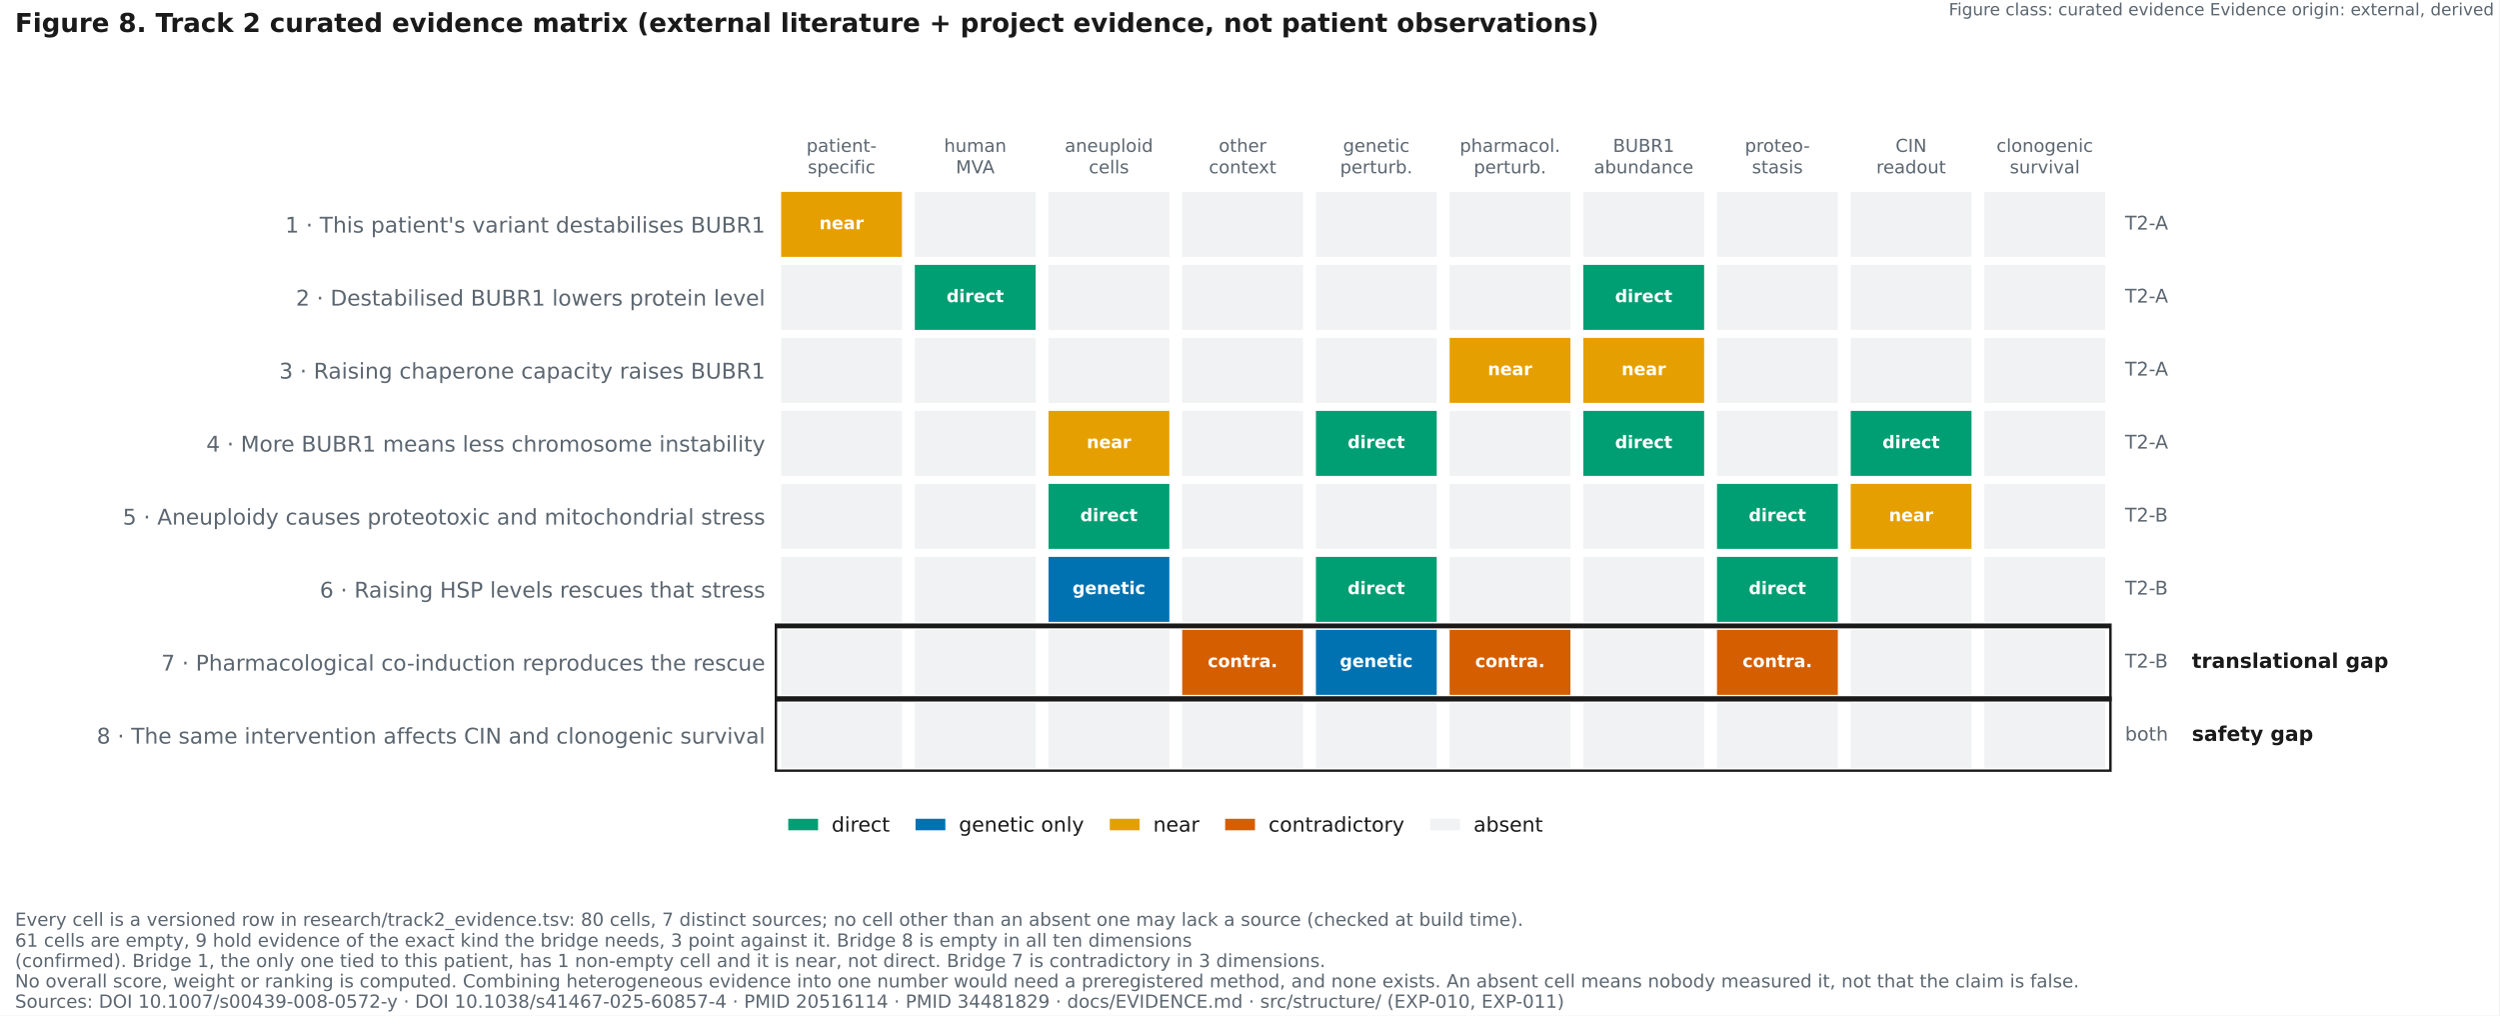
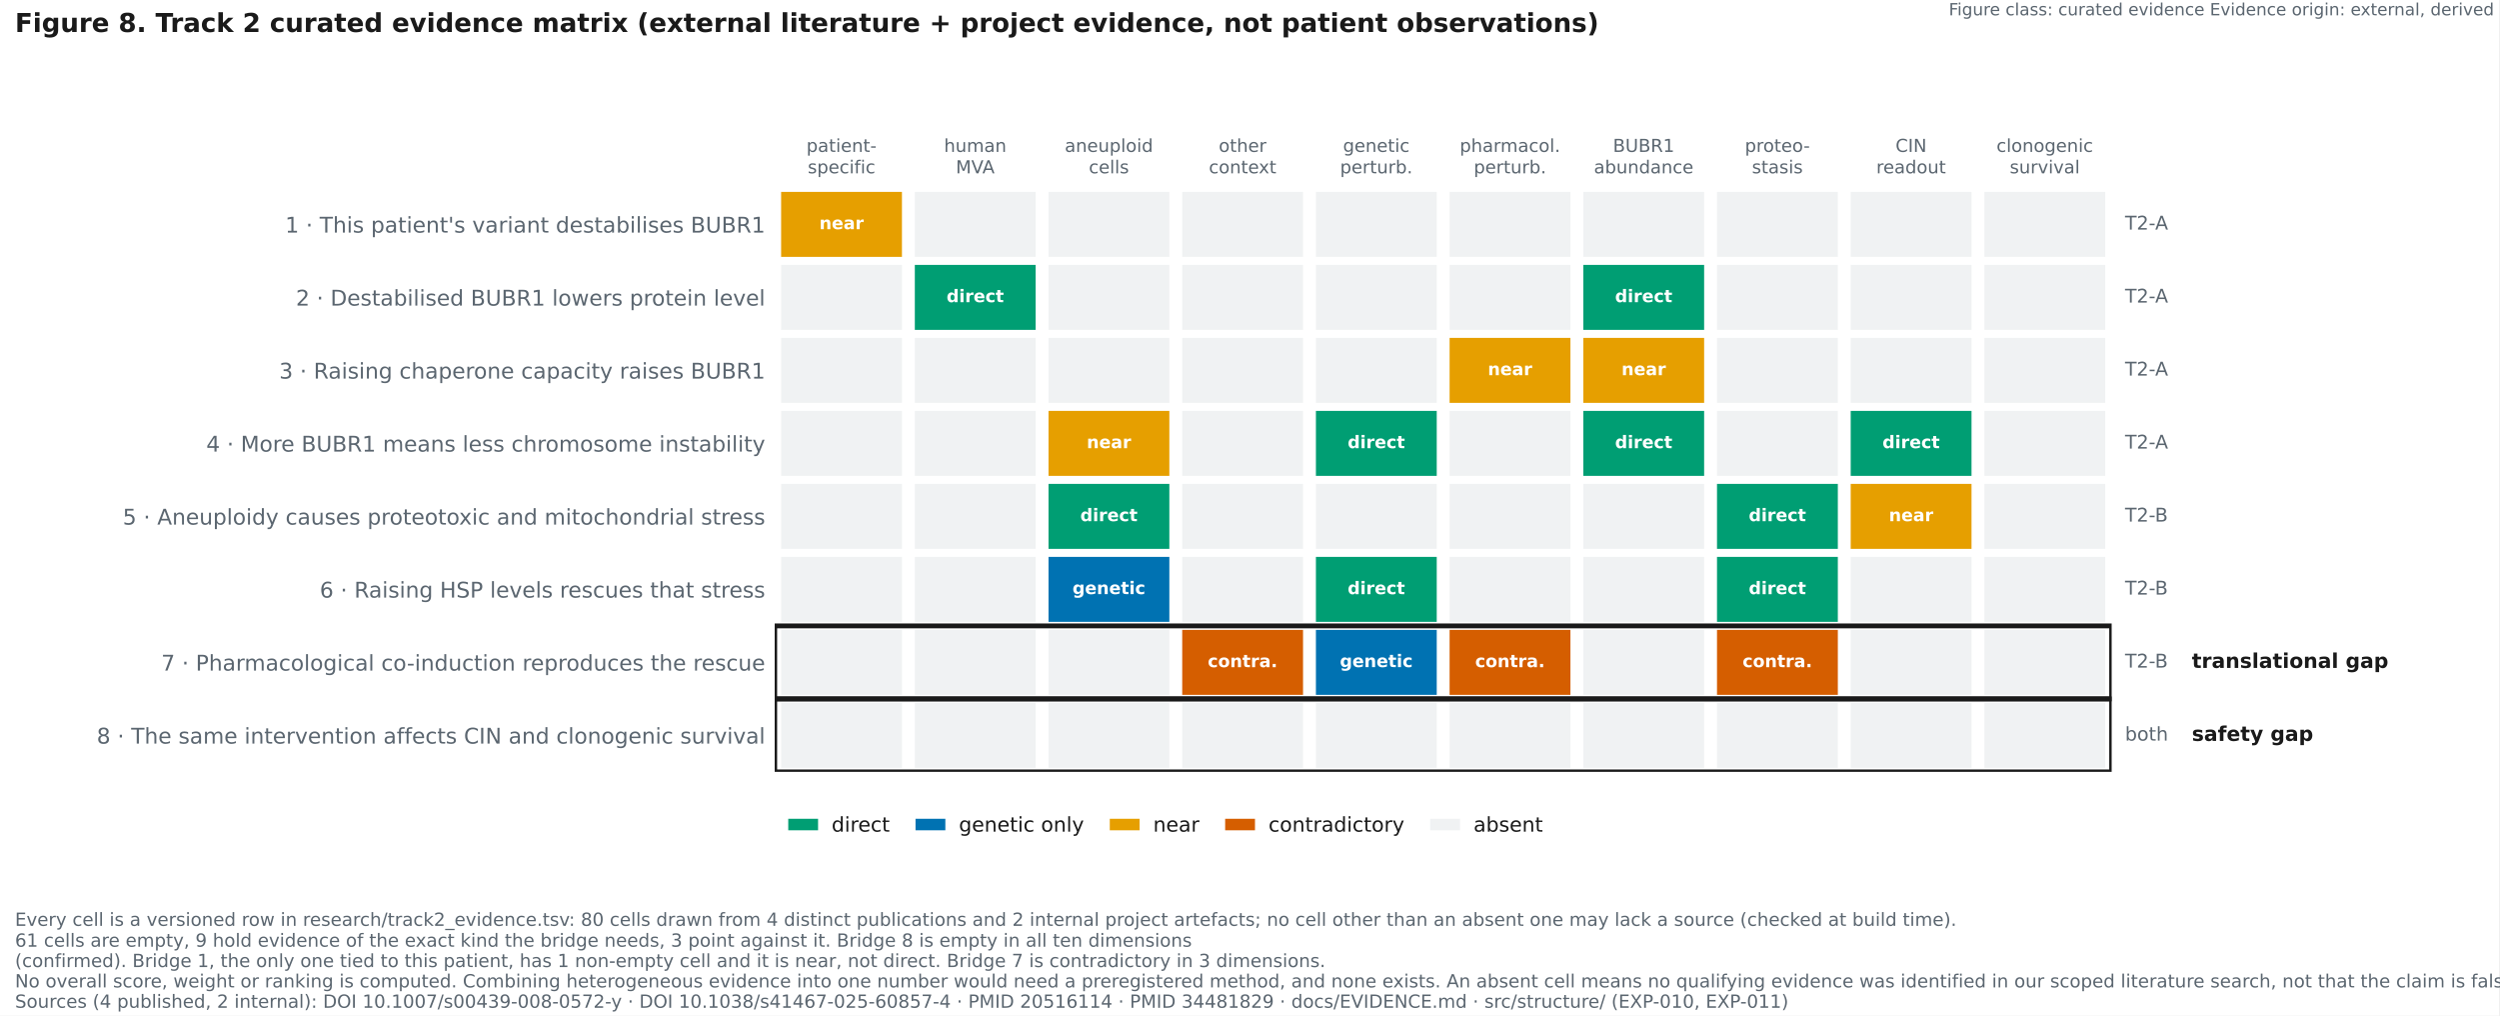
<svg xmlns="http://www.w3.org/2000/svg" width="921.6pt" height="374.4pt" viewBox="0 0 921.6 374.4" version="1.1">
  <defs>
    <style type="text/css">*{stroke-linejoin: round; stroke-linecap: butt}</style>
  </defs>
  <g id="figure_1">
    <g id="patch_1">
      <path d="M 0 374.4 L 921.6 374.4 L 921.6 0 L 0 0 z " style="fill: #ffffff" />
    </g>
    <g id="axes_1">
      <g id="patch_2">
        <path d="M 285.696 284.544 L 778.752 284.544 L 778.752 69.264 L 285.696 69.264 z " style="fill: #ffffff" />
      </g>
      <g id="matplotlib.axis_1">
        <g id="xtick_1">
          <g id="line2d_1" />
          <g id="text_1">
            <text style="fill: #5b6670; font: 6.6px 'DejaVu Sans', 'Arial', 'Helvetica', sans-serif" transform="translate(297.4149 55.99935)">patient-</text>
            <text style="fill: #5b6670; font: 6.6px 'DejaVu Sans', 'Arial', 'Helvetica', sans-serif" transform="translate(297.88 63.89141)">specific</text>
          </g>
        </g>
        <g id="xtick_2">
          <g id="line2d_2" />
          <g id="text_2">
            <text style="fill: #5b6670; font: 6.6px 'DejaVu Sans', 'Arial', 'Helvetica', sans-serif" transform="translate(348.1436 55.99935)">human</text>
            <text style="fill: #5b6670; font: 6.6px 'DejaVu Sans', 'Arial', 'Helvetica', sans-serif" transform="translate(352.5027 63.89141)">MVA</text>
          </g>
        </g>
        <g id="xtick_3">
          <g id="line2d_3" />
          <g id="text_3">
            <text style="fill: #5b6670; font: 6.6px 'DejaVu Sans', 'Arial', 'Helvetica', sans-serif" transform="translate(392.6817 55.99935)">aneuploid</text>
            <text style="fill: #5b6670; font: 6.6px 'DejaVu Sans', 'Arial', 'Helvetica', sans-serif" transform="translate(401.5623 63.89141)">cells</text>
          </g>
        </g>
        <g id="xtick_4">
          <g id="line2d_4" />
          <g id="text_4">
            <text style="fill: #5b6670; font: 6.6px 'DejaVu Sans', 'Arial', 'Helvetica', sans-serif" transform="translate(449.4742 55.99935)">other</text>
            <text style="fill: #5b6670; font: 6.6px 'DejaVu Sans', 'Arial', 'Helvetica', sans-serif" transform="translate(445.8272 63.89141)">context</text>
          </g>
        </g>
        <g id="xtick_5">
          <g id="line2d_5" />
          <g id="text_5">
            <text style="fill: #5b6670; font: 6.6px 'DejaVu Sans', 'Arial', 'Helvetica', sans-serif" transform="translate(495.2988 55.99935)">genetic</text>
            <text style="fill: #5b6670; font: 6.6px 'DejaVu Sans', 'Arial', 'Helvetica', sans-serif" transform="translate(494.2036 63.89141)">perturb.</text>
          </g>
        </g>
        <g id="xtick_6">
          <g id="line2d_6" />
          <g id="text_6">
            <text style="fill: #5b6670; font: 6.6px 'DejaVu Sans', 'Arial', 'Helvetica', sans-serif" transform="translate(538.3334 55.99935)">pharmacol.</text>
            <text style="fill: #5b6670; font: 6.6px 'DejaVu Sans', 'Arial', 'Helvetica', sans-serif" transform="translate(543.5092 63.89141)">perturb.</text>
          </g>
        </g>
        <g id="xtick_7">
          <g id="line2d_7" />
          <g id="text_7">
            <text style="fill: #5b6670; font: 6.6px 'DejaVu Sans', 'Arial', 'Helvetica', sans-serif" transform="translate(594.8464 55.99935)">BUBR1</text>
            <text style="fill: #5b6670; font: 6.6px 'DejaVu Sans', 'Arial', 'Helvetica', sans-serif" transform="translate(587.8287 63.89141)">abundance</text>
          </g>
        </g>
        <g id="xtick_8">
          <g id="line2d_8" />
          <g id="text_8">
            <text style="fill: #5b6670; font: 6.6px 'DejaVu Sans', 'Arial', 'Helvetica', sans-serif" transform="translate(643.4956 55.99935)">proteo-</text>
            <text style="fill: #5b6670; font: 6.6px 'DejaVu Sans', 'Arial', 'Helvetica', sans-serif" transform="translate(646.098 63.89141)">stasis</text>
          </g>
        </g>
        <g id="xtick_9">
          <g id="line2d_9" />
          <g id="text_9">
            <text style="fill: #5b6670; font: 6.6px 'DejaVu Sans', 'Arial', 'Helvetica', sans-serif" transform="translate(699.047 55.99935)">CIN</text>
            <text style="fill: #5b6670; font: 6.6px 'DejaVu Sans', 'Arial', 'Helvetica', sans-serif" transform="translate(691.9592 63.89141)">readout</text>
          </g>
        </g>
        <g id="xtick_10">
          <g id="line2d_10" />
          <g id="text_10">
            <text style="fill: #5b6670; font: 6.6px 'DejaVu Sans', 'Arial', 'Helvetica', sans-serif" transform="translate(736.29 55.99935)">clonogenic</text>
            <text style="fill: #5b6670; font: 6.6px 'DejaVu Sans', 'Arial', 'Helvetica', sans-serif" transform="translate(741.1699 63.89141)">survival</text>
          </g>
        </g>
      </g>
      <g id="matplotlib.axis_2">
        <g id="ytick_1">
          <g id="line2d_11" />
          <g id="text_11">
            <text style="fill: #5b6670; font: 8px 'DejaVu Sans', 'Arial', 'Helvetica', sans-serif; text-anchor: end" x="282.196" y="85.758" transform="rotate(-0 282.196 85.75838)">1  ·  This patient's variant destabilises BUBR1</text>
          </g>
        </g>
        <g id="ytick_2">
          <g id="line2d_12" />
          <g id="text_12">
            <text style="fill: #5b6670; font: 8px 'DejaVu Sans', 'Arial', 'Helvetica', sans-serif; text-anchor: end" x="282.196" y="112.668" transform="rotate(-0 282.196 112.6684)">2  ·  Destabilised BUBR1 lowers protein level</text>
          </g>
        </g>
        <g id="ytick_3">
          <g id="line2d_13" />
          <g id="text_13">
            <text style="fill: #5b6670; font: 8px 'DejaVu Sans', 'Arial', 'Helvetica', sans-serif; text-anchor: end" x="282.196" y="139.578" transform="rotate(-0 282.196 139.5784)">3  ·  Raising chaperone capacity raises BUBR1</text>
          </g>
        </g>
        <g id="ytick_4">
          <g id="line2d_14" />
          <g id="text_14">
            <text style="fill: #5b6670; font: 8px 'DejaVu Sans', 'Arial', 'Helvetica', sans-serif; text-anchor: end" x="282.196" y="166.488" transform="rotate(-0 282.196 166.4884)">4  ·  More BUBR1 means less chromosome instability</text>
          </g>
        </g>
        <g id="ytick_5">
          <g id="line2d_15" />
          <g id="text_15">
            <text style="fill: #5b6670; font: 8px 'DejaVu Sans', 'Arial', 'Helvetica', sans-serif; text-anchor: end" x="282.196" y="193.398" transform="rotate(-0 282.196 193.3984)">5  ·  Aneuploidy causes proteotoxic and mitochondrial stress</text>
          </g>
        </g>
        <g id="ytick_6">
          <g id="line2d_16" />
          <g id="text_16">
            <text style="fill: #5b6670; font: 8px 'DejaVu Sans', 'Arial', 'Helvetica', sans-serif; text-anchor: end" x="282.196" y="220.308" transform="rotate(-0 282.196 220.3084)">6  ·  Raising HSP levels rescues that stress</text>
          </g>
        </g>
        <g id="ytick_7">
          <g id="line2d_17" />
          <g id="text_17">
            <text style="fill: #5b6670; font: 8px 'DejaVu Sans', 'Arial', 'Helvetica', sans-serif; text-anchor: end" x="282.196" y="247.218" transform="rotate(-0 282.196 247.2184)">7  ·  Pharmacological co-induction reproduces the rescue</text>
          </g>
        </g>
        <g id="ytick_8">
          <g id="line2d_18" />
          <g id="text_18">
            <text style="fill: #5b6670; font: 8px 'DejaVu Sans', 'Arial', 'Helvetica', sans-serif; text-anchor: end" x="282.196" y="274.128" transform="rotate(-0 282.196 274.1284)">8  ·  The same intervention affects CIN and clonogenic survival</text>
          </g>
        </g>
      </g>
      <g id="patch_3">
        <path d="M 287.668 70.34 L 333.029 70.34 L 333.029 95.098 L 287.668 95.098 z " clip-path="url(#pec795d6437)" style="fill: #e69f00; stroke: #ffffff; stroke-width: 0.8; stroke-linejoin: miter" />
      </g>
      <g id="patch_4">
        <path d="M 336.974 70.34 L 382.335 70.34 L 382.335 95.098 L 336.974 95.098 z " clip-path="url(#pec795d6437)" style="fill: #f0f2f3; stroke: #ffffff; stroke-width: 0.8; stroke-linejoin: miter" />
      </g>
      <g id="patch_5">
        <path d="M 386.279 70.34 L 431.641 70.34 L 431.641 95.098 L 386.279 95.098 z " clip-path="url(#pec795d6437)" style="fill: #f0f2f3; stroke: #ffffff; stroke-width: 0.8; stroke-linejoin: miter" />
      </g>
      <g id="patch_6">
        <path d="M 435.585 70.34 L 480.946 70.34 L 480.946 95.098 L 435.585 95.098 z " clip-path="url(#pec795d6437)" style="fill: #f0f2f3; stroke: #ffffff; stroke-width: 0.8; stroke-linejoin: miter" />
      </g>
      <g id="patch_7">
        <path d="M 484.891 70.34 L 530.252 70.34 L 530.252 95.098 L 484.891 95.098 z " clip-path="url(#pec795d6437)" style="fill: #f0f2f3; stroke: #ffffff; stroke-width: 0.8; stroke-linejoin: miter" />
      </g>
      <g id="patch_8">
        <path d="M 534.196 70.34 L 579.557 70.34 L 579.557 95.098 L 534.196 95.098 z " clip-path="url(#pec795d6437)" style="fill: #f0f2f3; stroke: #ffffff; stroke-width: 0.8; stroke-linejoin: miter" />
      </g>
      <g id="patch_9">
        <path d="M 583.502 70.34 L 628.863 70.34 L 628.863 95.098 L 583.502 95.098 z " clip-path="url(#pec795d6437)" style="fill: #f0f2f3; stroke: #ffffff; stroke-width: 0.8; stroke-linejoin: miter" />
      </g>
      <g id="patch_10">
        <path d="M 632.807 70.34 L 678.169 70.34 L 678.169 95.098 L 632.807 95.098 z " clip-path="url(#pec795d6437)" style="fill: #f0f2f3; stroke: #ffffff; stroke-width: 0.8; stroke-linejoin: miter" />
      </g>
      <g id="patch_11">
        <path d="M 682.113 70.34 L 727.474 70.34 L 727.474 95.098 L 682.113 95.098 z " clip-path="url(#pec795d6437)" style="fill: #f0f2f3; stroke: #ffffff; stroke-width: 0.8; stroke-linejoin: miter" />
      </g>
      <g id="patch_12">
        <path d="M 731.419 70.34 L 776.78 70.34 L 776.78 95.098 L 731.419 95.098 z " clip-path="url(#pec795d6437)" style="fill: #f0f2f3; stroke: #ffffff; stroke-width: 0.8; stroke-linejoin: miter" />
      </g>
      <g id="patch_13">
        <path d="M 287.668 97.25 L 333.029 97.25 L 333.029 122.008 L 287.668 122.008 z " clip-path="url(#pec795d6437)" style="fill: #f0f2f3; stroke: #ffffff; stroke-width: 0.8; stroke-linejoin: miter" />
      </g>
      <g id="patch_14">
        <path d="M 336.974 97.25 L 382.335 97.25 L 382.335 122.008 L 336.974 122.008 z " clip-path="url(#pec795d6437)" style="fill: #009e73; stroke: #ffffff; stroke-width: 0.8; stroke-linejoin: miter" />
      </g>
      <g id="patch_15">
        <path d="M 386.279 97.25 L 431.641 97.25 L 431.641 122.008 L 386.279 122.008 z " clip-path="url(#pec795d6437)" style="fill: #f0f2f3; stroke: #ffffff; stroke-width: 0.8; stroke-linejoin: miter" />
      </g>
      <g id="patch_16">
        <path d="M 435.585 97.25 L 480.946 97.25 L 480.946 122.008 L 435.585 122.008 z " clip-path="url(#pec795d6437)" style="fill: #f0f2f3; stroke: #ffffff; stroke-width: 0.8; stroke-linejoin: miter" />
      </g>
      <g id="patch_17">
        <path d="M 484.891 97.25 L 530.252 97.25 L 530.252 122.008 L 484.891 122.008 z " clip-path="url(#pec795d6437)" style="fill: #f0f2f3; stroke: #ffffff; stroke-width: 0.8; stroke-linejoin: miter" />
      </g>
      <g id="patch_18">
        <path d="M 534.196 97.25 L 579.557 97.25 L 579.557 122.008 L 534.196 122.008 z " clip-path="url(#pec795d6437)" style="fill: #f0f2f3; stroke: #ffffff; stroke-width: 0.8; stroke-linejoin: miter" />
      </g>
      <g id="patch_19">
        <path d="M 583.502 97.25 L 628.863 97.25 L 628.863 122.008 L 583.502 122.008 z " clip-path="url(#pec795d6437)" style="fill: #009e73; stroke: #ffffff; stroke-width: 0.8; stroke-linejoin: miter" />
      </g>
      <g id="patch_20">
        <path d="M 632.807 97.25 L 678.169 97.25 L 678.169 122.008 L 632.807 122.008 z " clip-path="url(#pec795d6437)" style="fill: #f0f2f3; stroke: #ffffff; stroke-width: 0.8; stroke-linejoin: miter" />
      </g>
      <g id="patch_21">
        <path d="M 682.113 97.25 L 727.474 97.25 L 727.474 122.008 L 682.113 122.008 z " clip-path="url(#pec795d6437)" style="fill: #f0f2f3; stroke: #ffffff; stroke-width: 0.8; stroke-linejoin: miter" />
      </g>
      <g id="patch_22">
        <path d="M 731.419 97.25 L 776.78 97.25 L 776.78 122.008 L 731.419 122.008 z " clip-path="url(#pec795d6437)" style="fill: #f0f2f3; stroke: #ffffff; stroke-width: 0.8; stroke-linejoin: miter" />
      </g>
      <g id="patch_23">
        <path d="M 287.668 124.16 L 333.029 124.16 L 333.029 148.918 L 287.668 148.918 z " clip-path="url(#pec795d6437)" style="fill: #f0f2f3; stroke: #ffffff; stroke-width: 0.8; stroke-linejoin: miter" />
      </g>
      <g id="patch_24">
        <path d="M 336.974 124.16 L 382.335 124.16 L 382.335 148.918 L 336.974 148.918 z " clip-path="url(#pec795d6437)" style="fill: #f0f2f3; stroke: #ffffff; stroke-width: 0.8; stroke-linejoin: miter" />
      </g>
      <g id="patch_25">
        <path d="M 386.279 124.16 L 431.641 124.16 L 431.641 148.918 L 386.279 148.918 z " clip-path="url(#pec795d6437)" style="fill: #f0f2f3; stroke: #ffffff; stroke-width: 0.8; stroke-linejoin: miter" />
      </g>
      <g id="patch_26">
        <path d="M 435.585 124.16 L 480.946 124.16 L 480.946 148.918 L 435.585 148.918 z " clip-path="url(#pec795d6437)" style="fill: #f0f2f3; stroke: #ffffff; stroke-width: 0.8; stroke-linejoin: miter" />
      </g>
      <g id="patch_27">
        <path d="M 484.891 124.16 L 530.252 124.16 L 530.252 148.918 L 484.891 148.918 z " clip-path="url(#pec795d6437)" style="fill: #f0f2f3; stroke: #ffffff; stroke-width: 0.8; stroke-linejoin: miter" />
      </g>
      <g id="patch_28">
        <path d="M 534.196 124.16 L 579.557 124.16 L 579.557 148.918 L 534.196 148.918 z " clip-path="url(#pec795d6437)" style="fill: #e69f00; stroke: #ffffff; stroke-width: 0.8; stroke-linejoin: miter" />
      </g>
      <g id="patch_29">
        <path d="M 583.502 124.16 L 628.863 124.16 L 628.863 148.918 L 583.502 148.918 z " clip-path="url(#pec795d6437)" style="fill: #e69f00; stroke: #ffffff; stroke-width: 0.8; stroke-linejoin: miter" />
      </g>
      <g id="patch_30">
        <path d="M 632.807 124.16 L 678.169 124.16 L 678.169 148.918 L 632.807 148.918 z " clip-path="url(#pec795d6437)" style="fill: #f0f2f3; stroke: #ffffff; stroke-width: 0.8; stroke-linejoin: miter" />
      </g>
      <g id="patch_31">
        <path d="M 682.113 124.16 L 727.474 124.16 L 727.474 148.918 L 682.113 148.918 z " clip-path="url(#pec795d6437)" style="fill: #f0f2f3; stroke: #ffffff; stroke-width: 0.8; stroke-linejoin: miter" />
      </g>
      <g id="patch_32">
        <path d="M 731.419 124.16 L 776.78 124.16 L 776.78 148.918 L 731.419 148.918 z " clip-path="url(#pec795d6437)" style="fill: #f0f2f3; stroke: #ffffff; stroke-width: 0.8; stroke-linejoin: miter" />
      </g>
      <g id="patch_33">
        <path d="M 287.668 151.07 L 333.029 151.07 L 333.029 175.828 L 287.668 175.828 z " clip-path="url(#pec795d6437)" style="fill: #f0f2f3; stroke: #ffffff; stroke-width: 0.8; stroke-linejoin: miter" />
      </g>
      <g id="patch_34">
        <path d="M 336.974 151.07 L 382.335 151.07 L 382.335 175.828 L 336.974 175.828 z " clip-path="url(#pec795d6437)" style="fill: #f0f2f3; stroke: #ffffff; stroke-width: 0.8; stroke-linejoin: miter" />
      </g>
      <g id="patch_35">
        <path d="M 386.279 151.07 L 431.641 151.07 L 431.641 175.828 L 386.279 175.828 z " clip-path="url(#pec795d6437)" style="fill: #e69f00; stroke: #ffffff; stroke-width: 0.8; stroke-linejoin: miter" />
      </g>
      <g id="patch_36">
        <path d="M 435.585 151.07 L 480.946 151.07 L 480.946 175.828 L 435.585 175.828 z " clip-path="url(#pec795d6437)" style="fill: #f0f2f3; stroke: #ffffff; stroke-width: 0.8; stroke-linejoin: miter" />
      </g>
      <g id="patch_37">
        <path d="M 484.891 151.07 L 530.252 151.07 L 530.252 175.828 L 484.891 175.828 z " clip-path="url(#pec795d6437)" style="fill: #009e73; stroke: #ffffff; stroke-width: 0.8; stroke-linejoin: miter" />
      </g>
      <g id="patch_38">
        <path d="M 534.196 151.07 L 579.557 151.07 L 579.557 175.828 L 534.196 175.828 z " clip-path="url(#pec795d6437)" style="fill: #f0f2f3; stroke: #ffffff; stroke-width: 0.8; stroke-linejoin: miter" />
      </g>
      <g id="patch_39">
        <path d="M 583.502 151.07 L 628.863 151.07 L 628.863 175.828 L 583.502 175.828 z " clip-path="url(#pec795d6437)" style="fill: #009e73; stroke: #ffffff; stroke-width: 0.8; stroke-linejoin: miter" />
      </g>
      <g id="patch_40">
        <path d="M 632.807 151.07 L 678.169 151.07 L 678.169 175.828 L 632.807 175.828 z " clip-path="url(#pec795d6437)" style="fill: #f0f2f3; stroke: #ffffff; stroke-width: 0.8; stroke-linejoin: miter" />
      </g>
      <g id="patch_41">
        <path d="M 682.113 151.07 L 727.474 151.07 L 727.474 175.828 L 682.113 175.828 z " clip-path="url(#pec795d6437)" style="fill: #009e73; stroke: #ffffff; stroke-width: 0.8; stroke-linejoin: miter" />
      </g>
      <g id="patch_42">
        <path d="M 731.419 151.07 L 776.78 151.07 L 776.78 175.828 L 731.419 175.828 z " clip-path="url(#pec795d6437)" style="fill: #f0f2f3; stroke: #ffffff; stroke-width: 0.8; stroke-linejoin: miter" />
      </g>
      <g id="patch_43">
        <path d="M 287.668 177.98 L 333.029 177.98 L 333.029 202.738 L 287.668 202.738 z " clip-path="url(#pec795d6437)" style="fill: #f0f2f3; stroke: #ffffff; stroke-width: 0.8; stroke-linejoin: miter" />
      </g>
      <g id="patch_44">
        <path d="M 336.974 177.98 L 382.335 177.98 L 382.335 202.738 L 336.974 202.738 z " clip-path="url(#pec795d6437)" style="fill: #f0f2f3; stroke: #ffffff; stroke-width: 0.8; stroke-linejoin: miter" />
      </g>
      <g id="patch_45">
        <path d="M 386.279 177.98 L 431.641 177.98 L 431.641 202.738 L 386.279 202.738 z " clip-path="url(#pec795d6437)" style="fill: #009e73; stroke: #ffffff; stroke-width: 0.8; stroke-linejoin: miter" />
      </g>
      <g id="patch_46">
        <path d="M 435.585 177.98 L 480.946 177.98 L 480.946 202.738 L 435.585 202.738 z " clip-path="url(#pec795d6437)" style="fill: #f0f2f3; stroke: #ffffff; stroke-width: 0.8; stroke-linejoin: miter" />
      </g>
      <g id="patch_47">
        <path d="M 484.891 177.98 L 530.252 177.98 L 530.252 202.738 L 484.891 202.738 z " clip-path="url(#pec795d6437)" style="fill: #f0f2f3; stroke: #ffffff; stroke-width: 0.8; stroke-linejoin: miter" />
      </g>
      <g id="patch_48">
        <path d="M 534.196 177.98 L 579.557 177.98 L 579.557 202.738 L 534.196 202.738 z " clip-path="url(#pec795d6437)" style="fill: #f0f2f3; stroke: #ffffff; stroke-width: 0.8; stroke-linejoin: miter" />
      </g>
      <g id="patch_49">
        <path d="M 583.502 177.98 L 628.863 177.98 L 628.863 202.738 L 583.502 202.738 z " clip-path="url(#pec795d6437)" style="fill: #f0f2f3; stroke: #ffffff; stroke-width: 0.8; stroke-linejoin: miter" />
      </g>
      <g id="patch_50">
        <path d="M 632.807 177.98 L 678.169 177.98 L 678.169 202.738 L 632.807 202.738 z " clip-path="url(#pec795d6437)" style="fill: #009e73; stroke: #ffffff; stroke-width: 0.8; stroke-linejoin: miter" />
      </g>
      <g id="patch_51">
        <path d="M 682.113 177.98 L 727.474 177.98 L 727.474 202.738 L 682.113 202.738 z " clip-path="url(#pec795d6437)" style="fill: #e69f00; stroke: #ffffff; stroke-width: 0.8; stroke-linejoin: miter" />
      </g>
      <g id="patch_52">
        <path d="M 731.419 177.98 L 776.78 177.98 L 776.78 202.738 L 731.419 202.738 z " clip-path="url(#pec795d6437)" style="fill: #f0f2f3; stroke: #ffffff; stroke-width: 0.8; stroke-linejoin: miter" />
      </g>
      <g id="patch_53">
        <path d="M 287.668 204.89 L 333.029 204.89 L 333.029 229.648 L 287.668 229.648 z " clip-path="url(#pec795d6437)" style="fill: #f0f2f3; stroke: #ffffff; stroke-width: 0.8; stroke-linejoin: miter" />
      </g>
      <g id="patch_54">
        <path d="M 336.974 204.89 L 382.335 204.89 L 382.335 229.648 L 336.974 229.648 z " clip-path="url(#pec795d6437)" style="fill: #f0f2f3; stroke: #ffffff; stroke-width: 0.8; stroke-linejoin: miter" />
      </g>
      <g id="patch_55">
        <path d="M 386.279 204.89 L 431.641 204.89 L 431.641 229.648 L 386.279 229.648 z " clip-path="url(#pec795d6437)" style="fill: #0072b2; stroke: #ffffff; stroke-width: 0.8; stroke-linejoin: miter" />
      </g>
      <g id="patch_56">
        <path d="M 435.585 204.89 L 480.946 204.89 L 480.946 229.648 L 435.585 229.648 z " clip-path="url(#pec795d6437)" style="fill: #f0f2f3; stroke: #ffffff; stroke-width: 0.8; stroke-linejoin: miter" />
      </g>
      <g id="patch_57">
        <path d="M 484.891 204.89 L 530.252 204.89 L 530.252 229.648 L 484.891 229.648 z " clip-path="url(#pec795d6437)" style="fill: #009e73; stroke: #ffffff; stroke-width: 0.8; stroke-linejoin: miter" />
      </g>
      <g id="patch_58">
        <path d="M 534.196 204.89 L 579.557 204.89 L 579.557 229.648 L 534.196 229.648 z " clip-path="url(#pec795d6437)" style="fill: #f0f2f3; stroke: #ffffff; stroke-width: 0.8; stroke-linejoin: miter" />
      </g>
      <g id="patch_59">
        <path d="M 583.502 204.89 L 628.863 204.89 L 628.863 229.648 L 583.502 229.648 z " clip-path="url(#pec795d6437)" style="fill: #f0f2f3; stroke: #ffffff; stroke-width: 0.8; stroke-linejoin: miter" />
      </g>
      <g id="patch_60">
        <path d="M 632.807 204.89 L 678.169 204.89 L 678.169 229.648 L 632.807 229.648 z " clip-path="url(#pec795d6437)" style="fill: #009e73; stroke: #ffffff; stroke-width: 0.8; stroke-linejoin: miter" />
      </g>
      <g id="patch_61">
        <path d="M 682.113 204.89 L 727.474 204.89 L 727.474 229.648 L 682.113 229.648 z " clip-path="url(#pec795d6437)" style="fill: #f0f2f3; stroke: #ffffff; stroke-width: 0.8; stroke-linejoin: miter" />
      </g>
      <g id="patch_62">
        <path d="M 731.419 204.89 L 776.78 204.89 L 776.78 229.648 L 731.419 229.648 z " clip-path="url(#pec795d6437)" style="fill: #f0f2f3; stroke: #ffffff; stroke-width: 0.8; stroke-linejoin: miter" />
      </g>
      <g id="patch_63">
        <path d="M 287.668 231.8 L 333.029 231.8 L 333.029 256.558 L 287.668 256.558 z " clip-path="url(#pec795d6437)" style="fill: #f0f2f3; stroke: #ffffff; stroke-width: 0.8; stroke-linejoin: miter" />
      </g>
      <g id="patch_64">
        <path d="M 336.974 231.8 L 382.335 231.8 L 382.335 256.558 L 336.974 256.558 z " clip-path="url(#pec795d6437)" style="fill: #f0f2f3; stroke: #ffffff; stroke-width: 0.8; stroke-linejoin: miter" />
      </g>
      <g id="patch_65">
        <path d="M 386.279 231.8 L 431.641 231.8 L 431.641 256.558 L 386.279 256.558 z " clip-path="url(#pec795d6437)" style="fill: #f0f2f3; stroke: #ffffff; stroke-width: 0.8; stroke-linejoin: miter" />
      </g>
      <g id="patch_66">
        <path d="M 435.585 231.8 L 480.946 231.8 L 480.946 256.558 L 435.585 256.558 z " clip-path="url(#pec795d6437)" style="fill: #d55e00; stroke: #ffffff; stroke-width: 0.8; stroke-linejoin: miter" />
      </g>
      <g id="patch_67">
        <path d="M 484.891 231.8 L 530.252 231.8 L 530.252 256.558 L 484.891 256.558 z " clip-path="url(#pec795d6437)" style="fill: #0072b2; stroke: #ffffff; stroke-width: 0.8; stroke-linejoin: miter" />
      </g>
      <g id="patch_68">
        <path d="M 534.196 231.8 L 579.557 231.8 L 579.557 256.558 L 534.196 256.558 z " clip-path="url(#pec795d6437)" style="fill: #d55e00; stroke: #ffffff; stroke-width: 0.8; stroke-linejoin: miter" />
      </g>
      <g id="patch_69">
        <path d="M 583.502 231.8 L 628.863 231.8 L 628.863 256.558 L 583.502 256.558 z " clip-path="url(#pec795d6437)" style="fill: #f0f2f3; stroke: #ffffff; stroke-width: 0.8; stroke-linejoin: miter" />
      </g>
      <g id="patch_70">
        <path d="M 632.807 231.8 L 678.169 231.8 L 678.169 256.558 L 632.807 256.558 z " clip-path="url(#pec795d6437)" style="fill: #d55e00; stroke: #ffffff; stroke-width: 0.8; stroke-linejoin: miter" />
      </g>
      <g id="patch_71">
        <path d="M 682.113 231.8 L 727.474 231.8 L 727.474 256.558 L 682.113 256.558 z " clip-path="url(#pec795d6437)" style="fill: #f0f2f3; stroke: #ffffff; stroke-width: 0.8; stroke-linejoin: miter" />
      </g>
      <g id="patch_72">
        <path d="M 731.419 231.8 L 776.78 231.8 L 776.78 256.558 L 731.419 256.558 z " clip-path="url(#pec795d6437)" style="fill: #f0f2f3; stroke: #ffffff; stroke-width: 0.8; stroke-linejoin: miter" />
      </g>
      <g id="patch_73">
        <path d="M 287.668 258.71 L 333.029 258.71 L 333.029 283.468 L 287.668 283.468 z " clip-path="url(#pec795d6437)" style="fill: #f0f2f3; stroke: #ffffff; stroke-width: 0.8; stroke-linejoin: miter" />
      </g>
      <g id="patch_74">
        <path d="M 336.974 258.71 L 382.335 258.71 L 382.335 283.468 L 336.974 283.468 z " clip-path="url(#pec795d6437)" style="fill: #f0f2f3; stroke: #ffffff; stroke-width: 0.8; stroke-linejoin: miter" />
      </g>
      <g id="patch_75">
        <path d="M 386.279 258.71 L 431.641 258.71 L 431.641 283.468 L 386.279 283.468 z " clip-path="url(#pec795d6437)" style="fill: #f0f2f3; stroke: #ffffff; stroke-width: 0.8; stroke-linejoin: miter" />
      </g>
      <g id="patch_76">
        <path d="M 435.585 258.71 L 480.946 258.71 L 480.946 283.468 L 435.585 283.468 z " clip-path="url(#pec795d6437)" style="fill: #f0f2f3; stroke: #ffffff; stroke-width: 0.8; stroke-linejoin: miter" />
      </g>
      <g id="patch_77">
        <path d="M 484.891 258.71 L 530.252 258.71 L 530.252 283.468 L 484.891 283.468 z " clip-path="url(#pec795d6437)" style="fill: #f0f2f3; stroke: #ffffff; stroke-width: 0.8; stroke-linejoin: miter" />
      </g>
      <g id="patch_78">
        <path d="M 534.196 258.71 L 579.557 258.71 L 579.557 283.468 L 534.196 283.468 z " clip-path="url(#pec795d6437)" style="fill: #f0f2f3; stroke: #ffffff; stroke-width: 0.8; stroke-linejoin: miter" />
      </g>
      <g id="patch_79">
        <path d="M 583.502 258.71 L 628.863 258.71 L 628.863 283.468 L 583.502 283.468 z " clip-path="url(#pec795d6437)" style="fill: #f0f2f3; stroke: #ffffff; stroke-width: 0.8; stroke-linejoin: miter" />
      </g>
      <g id="patch_80">
        <path d="M 632.807 258.71 L 678.169 258.71 L 678.169 283.468 L 632.807 283.468 z " clip-path="url(#pec795d6437)" style="fill: #f0f2f3; stroke: #ffffff; stroke-width: 0.8; stroke-linejoin: miter" />
      </g>
      <g id="patch_81">
        <path d="M 682.113 258.71 L 727.474 258.71 L 727.474 283.468 L 682.113 283.468 z " clip-path="url(#pec795d6437)" style="fill: #f0f2f3; stroke: #ffffff; stroke-width: 0.8; stroke-linejoin: miter" />
      </g>
      <g id="patch_82">
        <path d="M 731.419 258.71 L 776.78 258.71 L 776.78 283.468 L 731.419 283.468 z " clip-path="url(#pec795d6437)" style="fill: #f0f2f3; stroke: #ffffff; stroke-width: 0.8; stroke-linejoin: miter" />
      </g>
      <g id="text_19">
        <text style="fill: #ffffff; font: 700 6.4px 'DejaVu Sans', 'Arial', 'Helvetica', sans-serif; text-anchor: middle" x="310.349" y="84.485" transform="rotate(-0 310.3488 84.485)">near</text>
      </g>
      <g id="text_20">
        <text style="fill: #ffffff; font: 700 6.4px 'DejaVu Sans', 'Arial', 'Helvetica', sans-serif; text-anchor: middle" x="359.654" y="111.395" transform="rotate(-0 359.6544 111.395)">direct</text>
      </g>
      <g id="text_21">
        <text style="fill: #ffffff; font: 700 6.4px 'DejaVu Sans', 'Arial', 'Helvetica', sans-serif; text-anchor: middle" x="606.182" y="111.395" transform="rotate(-0 606.1824 111.395)">direct</text>
      </g>
      <g id="text_22">
        <text style="fill: #ffffff; font: 700 6.4px 'DejaVu Sans', 'Arial', 'Helvetica', sans-serif; text-anchor: middle" x="556.877" y="138.305" transform="rotate(-0 556.8768 138.305)">near</text>
      </g>
      <g id="text_23">
        <text style="fill: #ffffff; font: 700 6.4px 'DejaVu Sans', 'Arial', 'Helvetica', sans-serif; text-anchor: middle" x="606.182" y="138.305" transform="rotate(-0 606.1824 138.305)">near</text>
      </g>
      <g id="text_24">
        <text style="fill: #ffffff; font: 700 6.4px 'DejaVu Sans', 'Arial', 'Helvetica', sans-serif; text-anchor: middle" x="408.96" y="165.215" transform="rotate(-0 408.96 165.215)">near</text>
      </g>
      <g id="text_25">
        <text style="fill: #ffffff; font: 700 6.4px 'DejaVu Sans', 'Arial', 'Helvetica', sans-serif; text-anchor: middle" x="507.571" y="165.215" transform="rotate(-0 507.5712 165.215)">direct</text>
      </g>
      <g id="text_26">
        <text style="fill: #ffffff; font: 700 6.4px 'DejaVu Sans', 'Arial', 'Helvetica', sans-serif; text-anchor: middle" x="606.182" y="165.215" transform="rotate(-0 606.1824 165.215)">direct</text>
      </g>
      <g id="text_27">
        <text style="fill: #ffffff; font: 700 6.4px 'DejaVu Sans', 'Arial', 'Helvetica', sans-serif; text-anchor: middle" x="704.794" y="165.215" transform="rotate(-0 704.7936 165.215)">direct</text>
      </g>
      <g id="text_28">
        <text style="fill: #ffffff; font: 700 6.4px 'DejaVu Sans', 'Arial', 'Helvetica', sans-serif; text-anchor: middle" x="408.96" y="192.125" transform="rotate(-0 408.96 192.125)">direct</text>
      </g>
      <g id="text_29">
        <text style="fill: #ffffff; font: 700 6.4px 'DejaVu Sans', 'Arial', 'Helvetica', sans-serif; text-anchor: middle" x="655.488" y="192.125" transform="rotate(-0 655.488 192.125)">direct</text>
      </g>
      <g id="text_30">
        <text style="fill: #ffffff; font: 700 6.4px 'DejaVu Sans', 'Arial', 'Helvetica', sans-serif; text-anchor: middle" x="704.794" y="192.125" transform="rotate(-0 704.7936 192.125)">near</text>
      </g>
      <g id="text_31">
        <text style="fill: #ffffff; font: 700 6.4px 'DejaVu Sans', 'Arial', 'Helvetica', sans-serif; text-anchor: middle" x="408.96" y="219.01" transform="rotate(-0 408.96 219.01)">genetic</text>
      </g>
      <g id="text_32">
        <text style="fill: #ffffff; font: 700 6.4px 'DejaVu Sans', 'Arial', 'Helvetica', sans-serif; text-anchor: middle" x="507.571" y="219.035" transform="rotate(-0 507.5712 219.035)">direct</text>
      </g>
      <g id="text_33">
        <text style="fill: #ffffff; font: 700 6.4px 'DejaVu Sans', 'Arial', 'Helvetica', sans-serif; text-anchor: middle" x="655.488" y="219.035" transform="rotate(-0 655.488 219.035)">direct</text>
      </g>
      <g id="text_34">
        <text style="fill: #ffffff; font: 700 6.4px 'DejaVu Sans', 'Arial', 'Helvetica', sans-serif; text-anchor: middle" x="458.266" y="245.945" transform="rotate(-0 458.2656 245.945)">contra.</text>
      </g>
      <g id="text_35">
        <text style="fill: #ffffff; font: 700 6.4px 'DejaVu Sans', 'Arial', 'Helvetica', sans-serif; text-anchor: middle" x="507.571" y="245.92" transform="rotate(-0 507.5712 245.92)">genetic</text>
      </g>
      <g id="text_36">
        <text style="fill: #ffffff; font: 700 6.4px 'DejaVu Sans', 'Arial', 'Helvetica', sans-serif; text-anchor: middle" x="556.877" y="245.945" transform="rotate(-0 556.8768 245.945)">contra.</text>
      </g>
      <g id="text_37">
        <text style="fill: #ffffff; font: 700 6.4px 'DejaVu Sans', 'Arial', 'Helvetica', sans-serif; text-anchor: middle" x="655.488" y="245.945" transform="rotate(-0 655.488 245.945)">contra.</text>
      </g>
      <g id="text_38">
        <text style="fill: #5b6670; font: 7px 'DejaVu Sans', 'Arial', 'Helvetica', sans-serif; text-anchor: start" x="783.683" y="84.651" transform="rotate(-0 783.6826 84.65056)">T2-A</text>
      </g>
      <g id="text_39">
        <text style="fill: #5b6670; font: 7px 'DejaVu Sans', 'Arial', 'Helvetica', sans-serif; text-anchor: start" x="783.683" y="111.561" transform="rotate(-0 783.6826 111.5606)">T2-A</text>
      </g>
      <g id="text_40">
        <text style="fill: #5b6670; font: 7px 'DejaVu Sans', 'Arial', 'Helvetica', sans-serif; text-anchor: start" x="783.683" y="138.471" transform="rotate(-0 783.6826 138.4706)">T2-A</text>
      </g>
      <g id="text_41">
        <text style="fill: #5b6670; font: 7px 'DejaVu Sans', 'Arial', 'Helvetica', sans-serif; text-anchor: start" x="783.683" y="165.381" transform="rotate(-0 783.6826 165.3806)">T2-A</text>
      </g>
      <g id="text_42">
        <text style="fill: #5b6670; font: 7px 'DejaVu Sans', 'Arial', 'Helvetica', sans-serif; text-anchor: start" x="783.683" y="192.291" transform="rotate(-0 783.6826 192.2906)">T2-B</text>
      </g>
      <g id="text_43">
        <text style="fill: #5b6670; font: 7px 'DejaVu Sans', 'Arial', 'Helvetica', sans-serif; text-anchor: start" x="783.683" y="219.201" transform="rotate(-0 783.6826 219.2006)">T2-B</text>
      </g>
      <g id="text_44">
        <text style="fill: #5b6670; font: 7px 'DejaVu Sans', 'Arial', 'Helvetica', sans-serif; text-anchor: start" x="783.683" y="246.111" transform="rotate(-0 783.6826 246.1106)">T2-B</text>
      </g>
      <g id="text_45">
        <text style="fill: #1a1a1a; font: 700 7.5px 'DejaVu Sans', 'Arial', 'Helvetica', sans-serif; text-anchor: start" x="808.335" y="246.219" transform="rotate(-0 808.3354 246.2192)">translational gap</text>
      </g>
      <g id="text_46">
        <text style="fill: #5b6670; font: 7px 'DejaVu Sans', 'Arial', 'Helvetica', sans-serif; text-anchor: start" x="783.683" y="273.021" transform="rotate(-0 783.6826 273.0206)">both</text>
      </g>
      <g id="text_47">
        <text style="fill: #1a1a1a; font: 700 7.5px 'DejaVu Sans', 'Arial', 'Helvetica', sans-serif; text-anchor: start" x="808.335" y="273.129" transform="rotate(-0 808.3354 273.1292)">safety gap</text>
      </g>
      <g id="legend_1">
        <g id="patch_83">
          <path d="M 290.196 306.583 L 302.196 306.583 L 302.196 301.333 L 290.196 301.333 z " style="fill: #009e73; stroke: #ffffff; stroke-linejoin: miter" />
        </g>
        <g id="text_48">
          <text style="fill: #1a1a1a; font: 7.5px 'DejaVu Sans', 'Arial', 'Helvetica', sans-serif; text-anchor: start" x="306.696" y="306.583" transform="rotate(-0 306.696 306.5832)">direct</text>
        </g>
        <g id="patch_84">
          <path d="M 337.134 306.583 L 349.134 306.583 L 349.134 301.333 L 337.134 301.333 z " style="fill: #0072b2; stroke: #ffffff; stroke-linejoin: miter" />
        </g>
        <g id="text_49">
          <text style="fill: #1a1a1a; font: 7.5px 'DejaVu Sans', 'Arial', 'Helvetica', sans-serif; text-anchor: start" x="353.634" y="306.583" transform="rotate(-0 353.6343 306.5832)">genetic only</text>
        </g>
        <g id="patch_85">
          <path d="M 408.775 306.583 L 420.775 306.583 L 420.775 301.333 L 408.775 301.333 z " style="fill: #e69f00; stroke: #ffffff; stroke-linejoin: miter" />
        </g>
        <g id="text_50">
          <text style="fill: #1a1a1a; font: 7.5px 'DejaVu Sans', 'Arial', 'Helvetica', sans-serif; text-anchor: start" x="425.275" y="306.583" transform="rotate(-0 425.2745 306.5832)">near</text>
        </g>
        <g id="patch_86">
          <path d="M 451.322 306.583 L 463.322 306.583 L 463.322 301.333 L 451.322 301.333 z " style="fill: #d55e00; stroke: #ffffff; stroke-linejoin: miter" />
        </g>
        <g id="text_51">
          <text style="fill: #1a1a1a; font: 7.5px 'DejaVu Sans', 'Arial', 'Helvetica', sans-serif; text-anchor: start" x="467.822" y="306.583" transform="rotate(-0 467.8218 306.5832)">contradictory</text>
        </g>
        <g id="patch_87">
          <path d="M 526.928 306.583 L 538.928 306.583 L 538.928 301.333 L 526.928 301.333 z " style="fill: #f0f2f3; stroke: #ffffff; stroke-linejoin: miter" />
        </g>
        <g id="text_52">
          <text style="fill: #1a1a1a; font: 7.5px 'DejaVu Sans', 'Arial', 'Helvetica', sans-serif; text-anchor: start" x="543.428" y="306.583" transform="rotate(-0 543.4276 306.5832)">absent</text>
        </g>
      </g>
      <g id="patch_88">
        <path d="M 285.696 230.724 L 778.752 230.724 L 778.752 257.634 L 285.696 257.634 L 285.696 230.724 z " clip-path="url(#pec795d6437)" style="fill: none; stroke: #1a1a1a; stroke-width: 1.8; stroke-linejoin: miter" />
      </g>
      <g id="patch_89">
        <path d="M 285.696 257.634 L 778.752 257.634 L 778.752 284.544 L 285.696 284.544 L 285.696 257.634 z " clip-path="url(#pec795d6437)" style="fill: none; stroke: #1a1a1a; stroke-width: 1.8; stroke-linejoin: miter" />
      </g>
    </g>
    <g id="text_53">
      <text style="fill: #1a1a1a; font: 700 9.6px 'DejaVu Sans', 'Arial', 'Helvetica', sans-serif; text-anchor: start" x="5.53" y="11.787" transform="rotate(-0 5.5296 11.7873)">Figure 8. Track 2 curated evidence matrix (external literature + project evidence, not patient observations)</text>
    </g>
    <g id="text_54">
-       <text style="fill: #5b6670; font: 6.7px 'DejaVu Sans', 'Arial', 'Helvetica', sans-serif" transform="translate(5.5296 341.3125)">Every cell is a versioned row in research/track2_evidence.tsv: 80 cells, 7 distinct sources; no cell other than an absent one may lack a source (checked at build time).</text>
+       <text style="fill: #5b6670; font: 6.7px 'DejaVu Sans', 'Arial', 'Helvetica', sans-serif" transform="translate(5.5296 341.3125)">Every cell is a versioned row in research/track2_evidence.tsv: 80 cells drawn from 4 distinct publications and 2 internal project artefacts; no cell other than an absent one may lack a source (checked at build time).</text>
      <text style="fill: #5b6670; font: 6.7px 'DejaVu Sans', 'Arial', 'Helvetica', sans-serif" transform="translate(5.5296 349.0014)">61 cells are empty, 9 hold evidence of the exact kind the bridge needs, 3 point against it. Bridge 8 is empty in all ten dimensions</text>
      <text style="fill: #5b6670; font: 6.7px 'DejaVu Sans', 'Arial', 'Helvetica', sans-serif" transform="translate(5.5296 356.5039)">(confirmed). Bridge 1, the only one tied to this patient, has 1 non-empty cell and it is near, not direct. Bridge 7 is contradictory in 3 dimensions.</text>
-       <text style="fill: #5b6670; font: 6.7px 'DejaVu Sans', 'Arial', 'Helvetica', sans-serif" transform="translate(5.5296 364.0065)">No overall score, weight or ranking is computed. Combining heterogeneous evidence into one number would need a preregistered method, and none exists. An absent cell means nobody measured it, not that the claim is false.</text>
-       <text style="fill: #5b6670; font: 6.7px 'DejaVu Sans', 'Arial', 'Helvetica', sans-serif" transform="translate(5.5296 371.509)">Sources: DOI 10.1007/s00439-008-0572-y  ·  DOI 10.1038/s41467-025-60857-4  ·  PMID 20516114  ·  PMID 34481829  ·  docs/EVIDENCE.md  ·  src/structure/ (EXP-010, EXP-011)</text>
+       <text style="fill: #5b6670; font: 6.7px 'DejaVu Sans', 'Arial', 'Helvetica', sans-serif" transform="translate(5.5296 364.0065)">No overall score, weight or ranking is computed. Combining heterogeneous evidence into one number would need a preregistered method, and none exists. An absent cell means no qualifying evidence was identified in our scoped literature search, not that the claim is false and not that nobody has ever looked.</text>
+       <text style="fill: #5b6670; font: 6.7px 'DejaVu Sans', 'Arial', 'Helvetica', sans-serif" transform="translate(5.5296 371.509)">Sources (4 published, 2 internal): DOI 10.1007/s00439-008-0572-y  ·  DOI 10.1038/s41467-025-60857-4  ·  PMID 20516114  ·  PMID 34481829  ·  docs/EVIDENCE.md  ·  src/structure/ (EXP-010, EXP-011)</text>
    </g>
    <g id="text_55">
      <text style="fill: #5b6670; font: 6.2px 'DejaVu Sans', 'Arial', 'Helvetica', sans-serif; text-anchor: end" x="919.757" y="5.647" transform="rotate(-0 919.7568 5.647031)">Figure class: curated evidence    Evidence origin: external, derived</text>
    </g>
  </g>
  <defs>
    <clipPath id="pec795d6437">
      <rect x="285.696" y="69.264" width="493.056" height="215.28" />
    </clipPath>
  </defs>
</svg>
